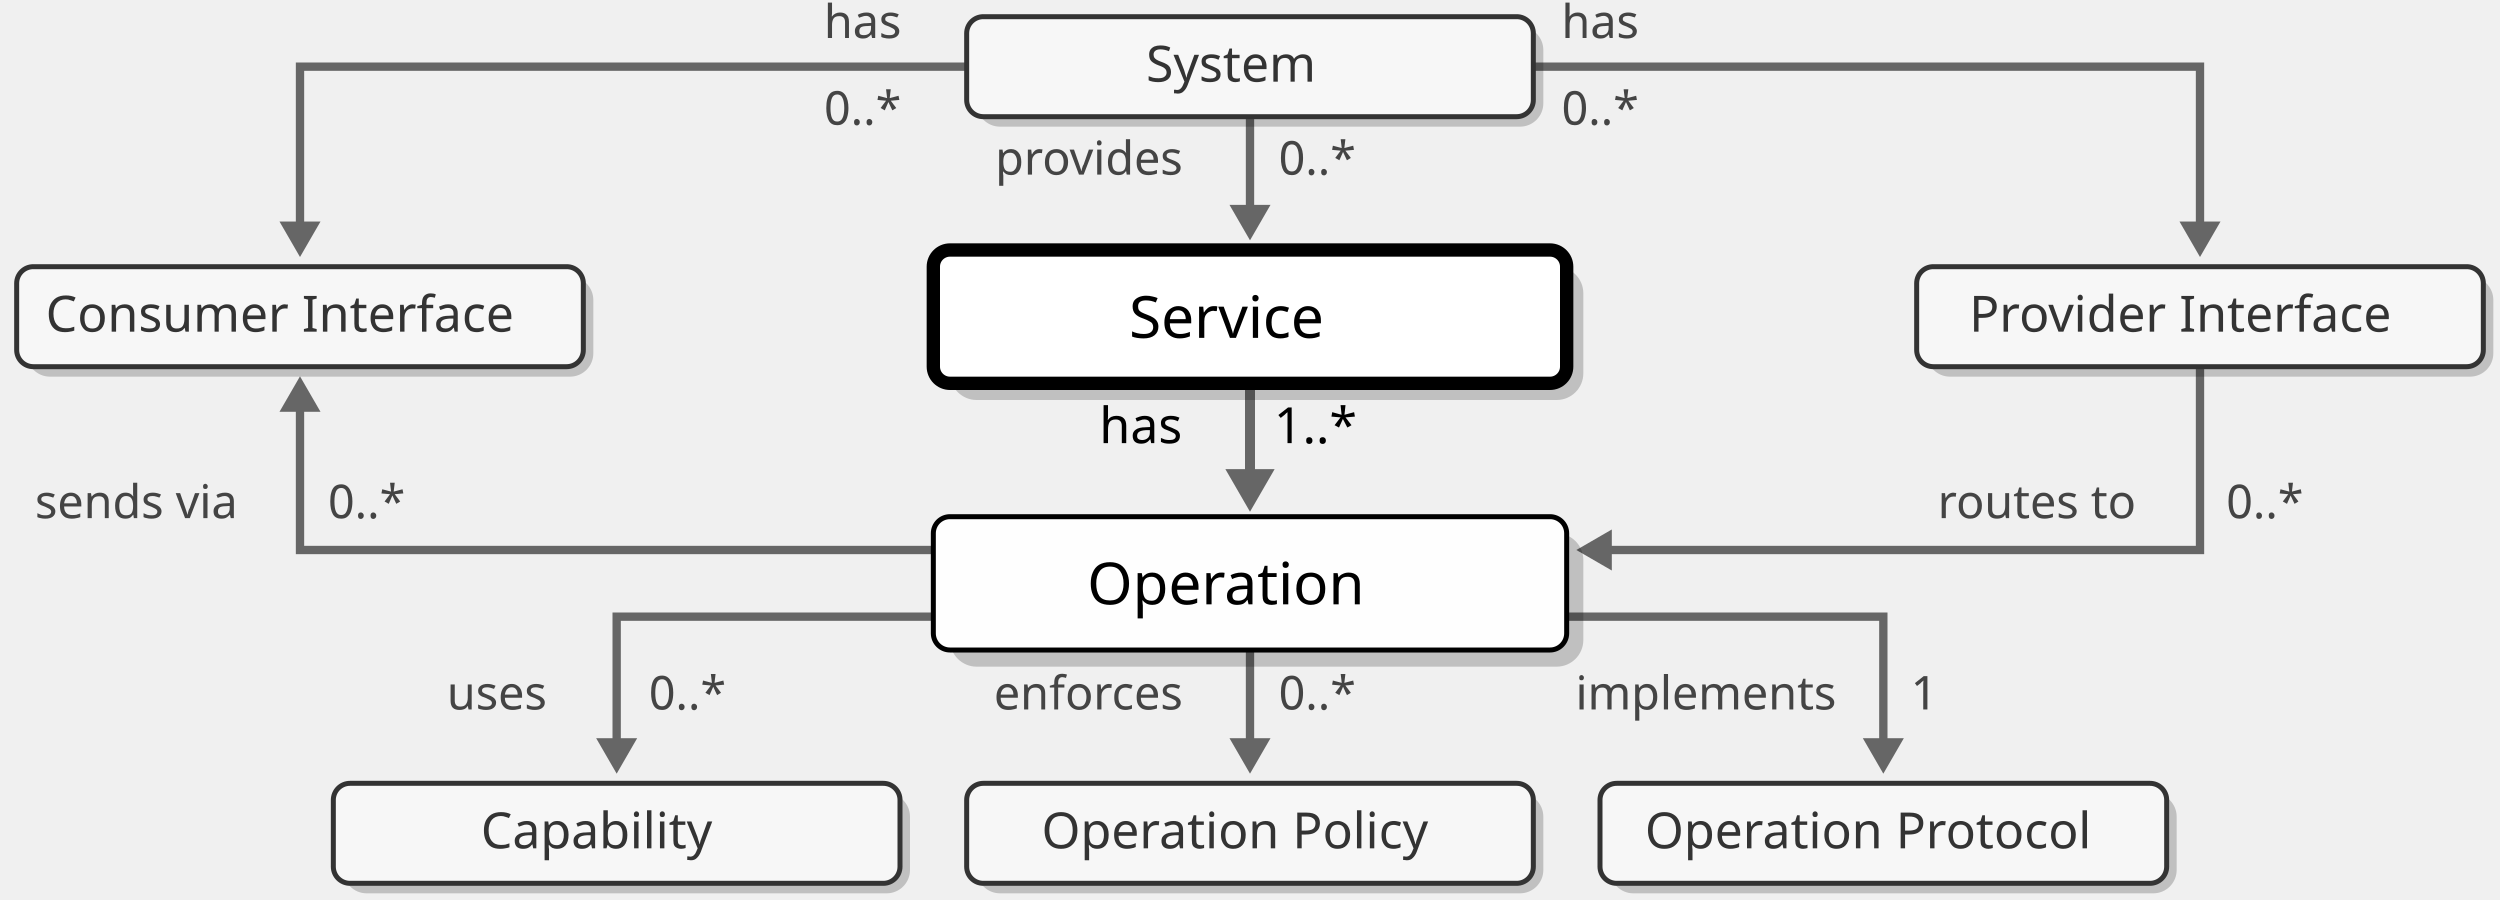
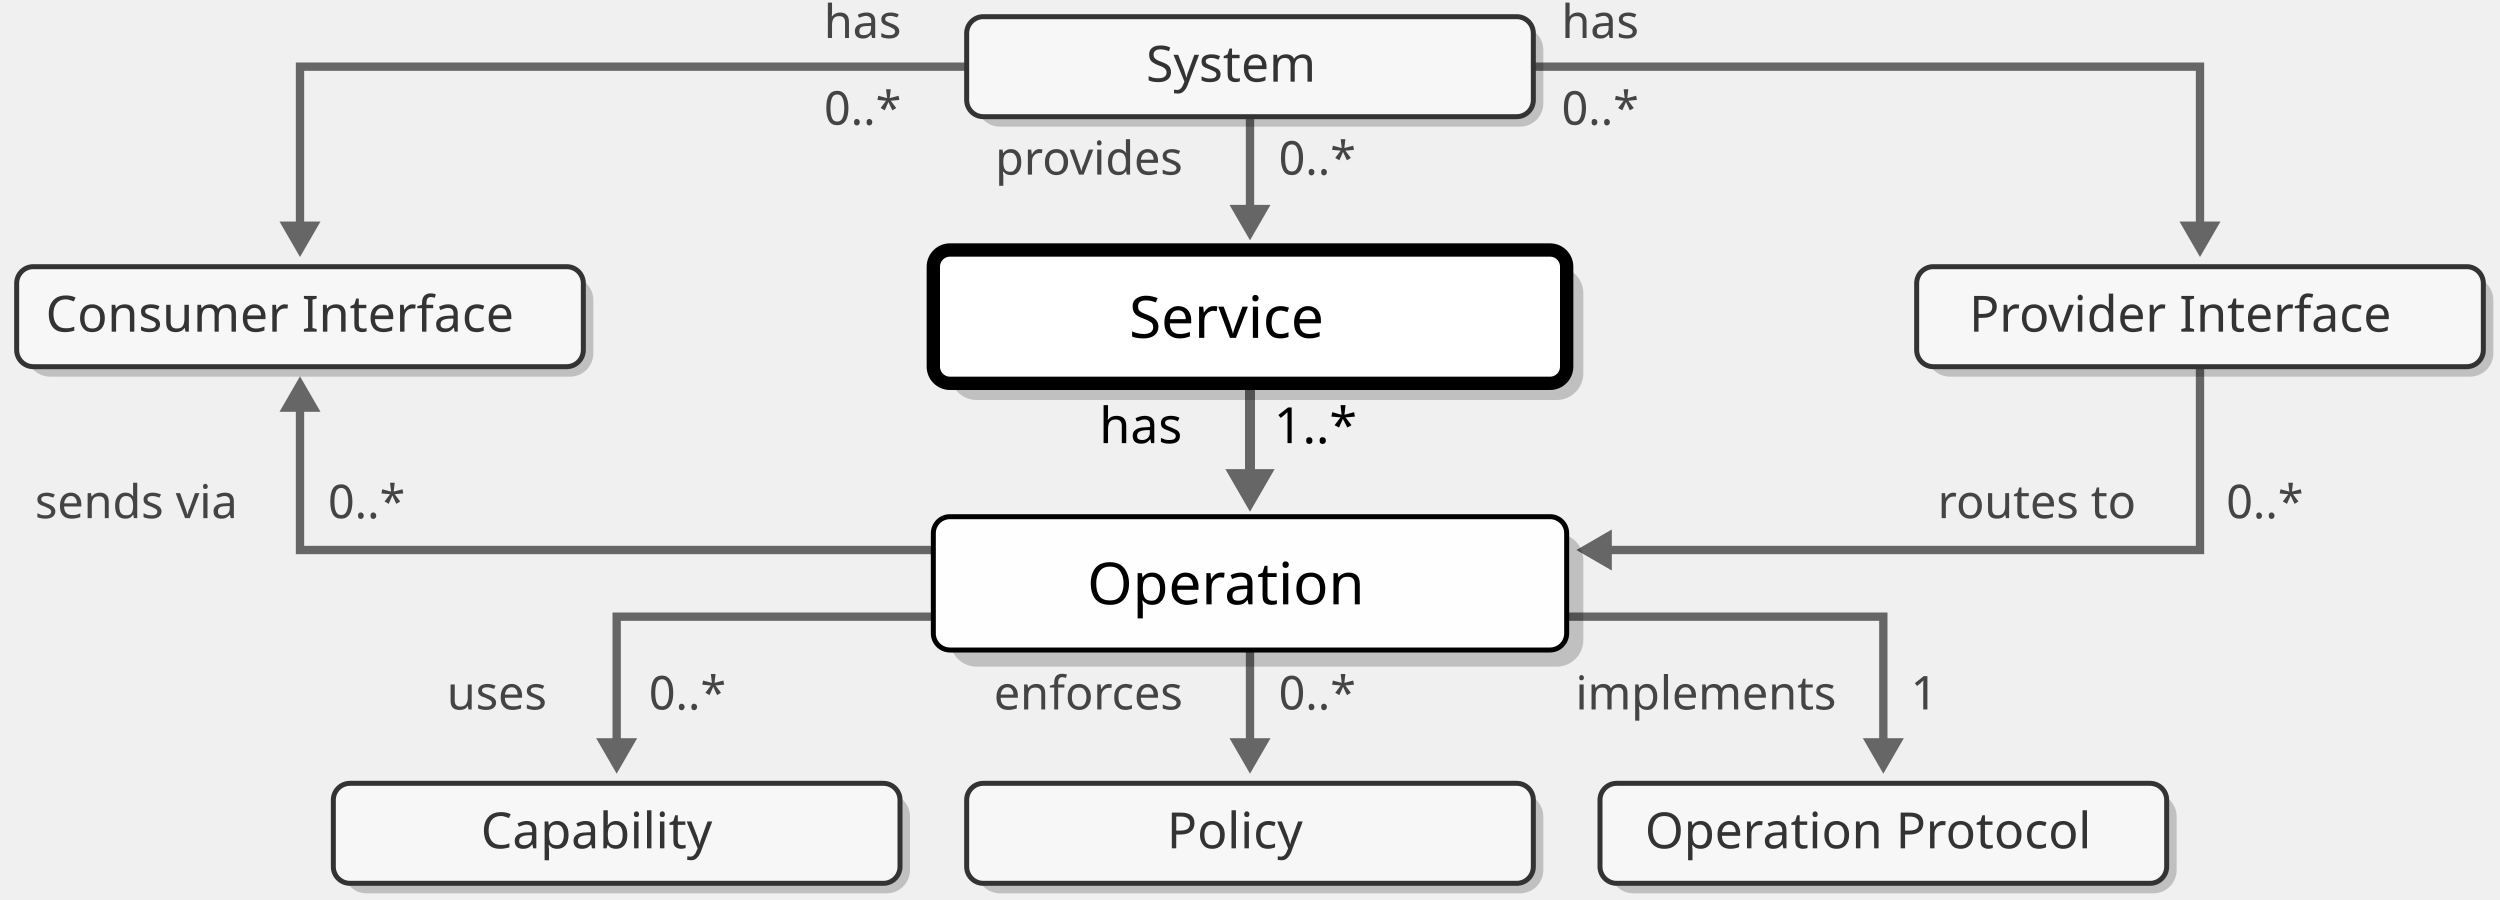
<svg xmlns="http://www.w3.org/2000/svg" xmlns:xlink="http://www.w3.org/1999/xlink" width="150mm" height="54mm" version="1.1" viewBox="0 0 150 54" id="svg162">
  <defs id="defs5">
    <marker id="a" overflow="visible" orient="auto">
      <path transform="scale(0.4)" d="M 5.77,0 -2.88,5 V -5 Z" fill="context-stroke" fill-rule="evenodd" stroke="context-stroke" stroke-width="1pt" id="path2" />
    </marker>
    <marker id="e" overflow="visible" orient="auto">
      <path transform="scale(0.4)" d="M 5.77,0 -2.88,5 V -5 Z" fill="context-stroke" fill-rule="evenodd" stroke="context-stroke" stroke-width="1pt" id="path824" />
    </marker>
    <marker id="a-2" overflow="visible" orient="auto">
      <path transform="scale(0.4)" d="M 5.77,0 -2.88,5 V -5 Z" fill="context-stroke" fill-rule="evenodd" stroke="context-stroke" stroke-width="1pt" id="path2-3" />
    </marker>
    <marker id="a-3" overflow="visible" orient="auto">
      <path transform="scale(0.4)" d="M 5.77,0 -2.88,5 V -5 Z" fill="context-stroke" fill-rule="evenodd" stroke="context-stroke" stroke-width="1pt" id="path2-2" />
    </marker>
    <marker id="a-8" overflow="visible" orient="auto">
      <path transform="scale(0.4)" d="M 5.77,0 -2.88,5 V -5 Z" fill="context-stroke" fill-rule="evenodd" stroke="context-stroke" stroke-width="1pt" id="path2-0" />
    </marker>
    <marker id="a-5" overflow="visible" orient="auto">
      <path transform="scale(0.4)" d="M 5.77,0 -2.88,5 V -5 Z" fill="context-stroke" fill-rule="evenodd" stroke="context-stroke" stroke-width="1pt" id="path2-22" />
    </marker>
    <marker id="a-0" overflow="visible" orient="auto">
      <path transform="scale(0.4)" d="M 5.77,0 -2.88,5 V -5 Z" fill="context-stroke" fill-rule="evenodd" stroke="context-stroke" stroke-width="1pt" id="path2-5" />
    </marker>
  </defs>
  <path d="M 132,22 V 33 H 96" marker-end="url(#a)" id="path1046" style="fill:none;stroke:#666666;stroke-width:0.5;stroke-miterlimit:4;stroke-dasharray:none" />
  <path d="M 75,39 V 45" marker-end="url(#a-0)" id="path20348" style="fill:none;stroke:#666666;stroke-width:0.5;stroke-miterlimit:4;stroke-dasharray:none;stroke-opacity:1;marker-end:url(#a-0)" />
  <path d="M 56,33 18,33 v -9" marker-end="url(#a)" id="path28453" style="fill:none;stroke:#666666;stroke-width:0.5;stroke-miterlimit:4;stroke-dasharray:none" />
  <use x="0" y="0" xlink:href="#path19139" id="use22278" transform="matrix(-1,0,0,1,150,-3.5e-7)" width="100%" height="100%" />
  <path d="m 56,37 h -19 v 8" marker-end="url(#a)" id="path19139" style="fill:none;stroke:#666666;stroke-width:0.5;stroke-miterlimit:4;stroke-dasharray:none" />
  <use x="0" y="0" xlink:href="#use1643" id="use5971" transform="translate(114)" width="100%" height="100%" />
  <path d="M 75,7 V 13" marker-end="url(#a-0)" id="use2317" style="fill:none;stroke:#666666;stroke-width:0.5;stroke-miterlimit:4;stroke-dasharray:none;stroke-opacity:1;marker-end:url(#a-0)" />
  <g id="use1643" transform="translate(-67,15)">
    <rect id="rect2418" x="68.6" y="1.6" width="34" height="6" rx="1.4" fill="none" opacity="0.913" stroke="#000000" stroke-linejoin="round" stroke-width="0.333" style="opacity:1;fill:#000000;fill-opacity:0.2;stroke:none;stroke-width:0.8;stroke-miterlimit:4;stroke-dasharray:none" />
    <rect id="rect2420" x="68" y="-7" width="34" height="6" rx="1" fill="none" opacity="0.913" stroke="#000000" stroke-linejoin="round" stroke-width="0.333" style="opacity:1;fill:#f7f7f7;fill-opacity:1;stroke:#333333;stroke-width:0.3;stroke-miterlimit:4;stroke-dasharray:none;stroke-opacity:1" transform="scale(1,-1)" />
  </g>
  <path d="m 75,23 2e-6,6" marker-end="url(#a)" id="path1361" style="fill:none;stroke:#666666;stroke-width:0.6;stroke-miterlimit:4;stroke-dasharray:none" />
  <rect id="rect935" x="57" y="16" width="38" height="8" rx="1.6" fill="none" opacity="0.913" stroke="#000000" stroke-linejoin="round" stroke-width="0.333" style="opacity:1;fill:#000000;fill-opacity:0.2;stroke:none;stroke-width:0.8;stroke-miterlimit:4;stroke-dasharray:none" />
  <path d="M 58,4 18,4 V 14" marker-end="url(#a)" id="path1363" style="fill:none;stroke:#666666;stroke-width:0.5;stroke-miterlimit:4;stroke-dasharray:none" />
  <rect id="rect1367" x="56" y="15" width="38" height="8" rx="1" fill="none" opacity="0.913" stroke="#000000" stroke-linejoin="round" stroke-width="0.333" style="opacity:1;fill:#ffffff;fill-opacity:1;stroke-width:0.8;stroke-miterlimit:4;stroke-dasharray:none" />
  <text x="78.162" y="26.588" style="font-size:3px;line-height:1.25;font-family:sans-serif;stroke-width:0.265" xml:space="preserve" id="text1371">
    <tspan x="73.278" y="26.588" stroke-width="0.265" id="tspan1369" style="text-align:end;text-anchor:end">has</tspan>
  </text>
  <text x="76.436" y="26.588" style="font-size:3px;line-height:1.25;font-family:sans-serif;stroke-width:0.265" xml:space="preserve" id="text1375">
    <tspan x="76.436" y="26.588" stroke-width="0.265" id="tspan1373">1..*</tspan>
  </text>
  <text x="74.958" y="20.272" font-size="3.5px" style="line-height:1.25;font-family:sans-serif;stroke-width:0.265" xml:space="preserve" id="text1387">
    <tspan x="74.958" y="20.272" font-size="3.5px" stroke-width="0.265" text-align="center" text-anchor="middle" id="tspan1385">Service</tspan>
  </text>
  <use x="0" y="0" xlink:href="#path1363" id="use9624" transform="matrix(-1,0,0,1,150,1.7000005e-7)" width="100%" height="100%" />
  <g id="use1917" transform="translate(35,-7.999998)">
    <rect id="rect10709" x="22" y="40" width="38" height="8" rx="1.6" fill="none" opacity="0.913" stroke="#000000" stroke-linejoin="round" stroke-width="0.333" style="opacity:1;fill:#000000;fill-opacity:0.2;stroke:none;stroke-width:0.8;stroke-miterlimit:4;stroke-dasharray:none" />
    <rect id="rect10711" x="21" y="39" width="38" height="8" rx="1" fill="none" opacity="0.913" stroke="#000000" stroke-linejoin="round" stroke-width="0.333" style="opacity:1;fill:#fefefe;fill-opacity:1;stroke-width:0.3;stroke-miterlimit:4;stroke-dasharray:none" />
  </g>
  <text x="74.915" y="36.259" font-size="3.5px" style="line-height:1.25;font-family:sans-serif;stroke-width:0.265" xml:space="preserve" id="text1323">
    <tspan x="74.915" y="36.259" font-size="3.5px" stroke-width="0.265" text-align="center" text-anchor="middle" id="tspan1321">Operation</tspan>
  </text>
  <text x="92.281" y="50.652" style="font-size:2.8px;line-height:1.25;font-family:sans-serif;stroke-width:0.265" xml:space="preserve" id="text1020">
    <tspan x="91.066" y="50.652" stroke-width="0.265" id="tspan1018" style="font-size:2.8px;text-align:end;text-anchor:end;fill:#444444;fill-opacity:1">implements</tspan>
  </text>
  <use x="0" y="0" xlink:href="#use1643" id="use14506" transform="translate(57,-15)" width="100%" height="100%" />
  <text x="75.031" y="4.898" font-size="3.5px" style="font-size:3px;line-height:1.25;font-family:sans-serif;stroke-width:0.265" xml:space="preserve" id="text11944">
    <tspan x="75.031" y="4.898" font-size="3.5px" stroke-width="0.265" text-align="center" text-anchor="middle" id="tspan11942" style="font-size:3px;fill:#333333;fill-opacity:1">System</tspan>
  </text>
  <text x="76.714" y="10.477" style="font-size:2.8px;line-height:1.25;font-family:sans-serif;stroke-width:0.265" xml:space="preserve" id="text2401">
    <tspan x="76.714" y="10.477" stroke-width="0.265" id="tspan2399" style="font-size:2.8px;fill:#444444;fill-opacity:1">0..*</tspan>
  </text>
  <text x="84.72" y="10.477" style="font-size:2.8px;line-height:1.25;font-family:sans-serif;stroke-width:0.265" xml:space="preserve" id="text1176">
    <tspan x="73.146" y="10.477" stroke-width="0.265" id="tspan1174" style="font-size:2.8px;text-align:end;text-anchor:end;fill:#444444;fill-opacity:1">provides</tspan>
  </text>
  <text x="67.837" y="2.282" style="font-size:2.8px;line-height:1.25;font-family:sans-serif;stroke-width:0.265" xml:space="preserve" id="text5311">
    <tspan x="56.263" y="2.282" stroke-width="0.265" id="tspan5309" style="font-size:2.8px;text-align:end;text-anchor:end;fill:#444444;fill-opacity:1">has</tspan>
  </text>
  <text x="93.691" y="2.282" style="font-size:2.8px;line-height:1.25;font-family:sans-serif;stroke-width:0.265" xml:space="preserve" id="text6275">
    <tspan x="93.691" y="2.282" stroke-width="0.265" id="tspan6273" style="font-size:2.8px;fill:#444444;fill-opacity:1">has</tspan>
  </text>
  <text x="61.447" y="7.48" style="font-size:2.8px;line-height:1.25;font-family:sans-serif;stroke-width:0.265" xml:space="preserve" id="text8931">
    <tspan x="56.263" y="7.48" stroke-width="0.265" id="tspan8929" style="font-size:2.8px;text-align:end;text-anchor:end;fill:#444444;fill-opacity:1">0..*</tspan>
  </text>
  <text x="17.959" y="19.898" font-size="3.5px" style="font-size:3px;line-height:1.25;font-family:sans-serif;stroke-width:0.265" xml:space="preserve" id="text9900">
    <tspan x="17.959" y="19.898" font-size="3.5px" stroke-width="0.265" text-align="center" text-anchor="middle" id="tspan9898" style="font-size:3px;fill:#333333;fill-opacity:1">Consumer Interface</tspan>
  </text>
  <text x="131.989" y="19.898" font-size="3.5px" style="font-size:3px;line-height:1.25;font-family:sans-serif;stroke-width:0.265" xml:space="preserve" id="text10877">
    <tspan x="131.989" y="19.898" font-size="3.5px" stroke-width="0.265" text-align="center" text-anchor="middle" id="tspan10875" style="font-size:3px;fill:#333333;fill-opacity:1">Provider Interface</tspan>
  </text>
  <text x="93.691" y="7.48" style="font-size:2.8px;line-height:1.25;font-family:sans-serif;stroke-width:0.265" xml:space="preserve" id="text11501">
    <tspan x="93.691" y="7.48" stroke-width="0.265" id="tspan11499" style="font-size:2.8px;fill:#444444;fill-opacity:1">0..*</tspan>
  </text>
  <text x="22.872" y="31.091" style="font-size:2.8px;line-height:1.25;font-family:sans-serif;stroke-width:0.265" xml:space="preserve" id="text13988">
    <tspan x="16.441" y="31.091" stroke-width="0.265" id="tspan13986" style="font-size:2.8px;text-align:end;text-anchor:end;fill:#444444;fill-opacity:1">sends via</tspan>
  </text>
  <text x="19.674" y="31.091" style="font-size:2.8px;line-height:1.25;font-family:sans-serif;stroke-width:0.265" xml:space="preserve" id="text13992">
    <tspan x="19.674" y="31.091" stroke-width="0.265" id="tspan13990" style="font-size:2.8px;fill:#444444;fill-opacity:1">0..*</tspan>
  </text>
  <use x="0" y="0" xlink:href="#use1643" id="use15041" transform="translate(19,31)" width="100%" height="100%" />
  <text x="36.96" y="50.898" font-size="3.5px" style="font-size:3px;line-height:1.25;font-family:sans-serif;stroke-width:0.265" xml:space="preserve" id="text15045">
    <tspan x="36.96" y="50.898" font-size="3.5px" stroke-width="0.265" text-align="center" text-anchor="middle" id="tspan15043" style="font-size:3px;fill:#333333;fill-opacity:1">Capability</tspan>
  </text>
  <use x="0" y="0" xlink:href="#use1643" id="use15047" transform="translate(57,31)" width="100%" height="100%" />
  <text x="75.257" y="50.898" font-size="3.5px" style="font-size:3px;line-height:1.25;font-family:sans-serif;stroke-width:0.265" xml:space="preserve" id="text15051">
-     <tspan x="75.257" y="50.898" font-size="3.5px" stroke-width="0.265" text-align="center" text-anchor="middle" id="tspan15049" style="font-size:3px;fill:#333333;fill-opacity:1">Operation Policy</tspan>
+     <tspan x="75.257" y="50.898" font-size="3.5px" stroke-width="0.265" text-align="center" text-anchor="middle" id="tspan15049" style="font-size:3px;fill:#333333;fill-opacity:1">Policy</tspan>
  </text>
  <use x="0" y="0" xlink:href="#use1643" id="use15053" transform="translate(95,31)" width="100%" height="100%" />
  <text x="113.257" y="50.898" font-size="3.5px" style="font-size:3px;line-height:1.25;font-family:sans-serif;stroke-width:0.265" xml:space="preserve" id="text15057">
    <tspan x="113.257" y="50.898" font-size="3.5px" stroke-width="0.265" text-align="center" text-anchor="middle" id="tspan15055" style="font-size:3px;fill:#333333;fill-opacity:1">Operation Protocol</tspan>
  </text>
  <text x="46.564" y="42.566" style="font-size:2.8px;line-height:1.25;font-family:sans-serif;stroke-width:0.265" xml:space="preserve" id="text19143">
    <tspan x="34.99" y="42.566" stroke-width="0.265" id="tspan19141" style="font-size:2.8px;text-align:end;text-anchor:end;fill:#444444;fill-opacity:1">uses</tspan>
  </text>
  <text x="76.714" y="42.566" style="font-size:2.8px;line-height:1.25;font-family:sans-serif;stroke-width:0.265" xml:space="preserve" id="text20352">
    <tspan x="76.714" y="42.566" stroke-width="0.265" id="tspan20350" style="font-size:2.8px;fill:#444444;fill-opacity:1">0..*</tspan>
  </text>
  <text x="84.72" y="42.566" style="font-size:2.8px;line-height:1.25;font-family:sans-serif;stroke-width:0.265" xml:space="preserve" id="text20356">
    <tspan x="73.146" y="42.566" stroke-width="0.265" id="tspan20354" style="font-size:2.8px;text-align:end;text-anchor:end;fill:#444444;fill-opacity:1">enforces</tspan>
  </text>
  <text x="94.536" y="42.566" style="font-size:2.8px;line-height:1.25;font-family:sans-serif;stroke-width:0.265" xml:space="preserve" id="text22282">
    <tspan x="94.536" y="42.566" stroke-width="0.265" id="tspan22280" style="font-size:2.8px;fill:#444444;fill-opacity:1">implements</tspan>
  </text>
  <text x="114.644" y="42.566" style="font-size:2.8px;line-height:1.25;font-family:sans-serif;stroke-width:0.265" xml:space="preserve" id="text22286">
    <tspan x="114.644" y="42.566" stroke-width="0.265" id="tspan22284" style="font-size:2.8px;fill:#444444;fill-opacity:1">1</tspan>
  </text>
  <text x="38.926" y="42.566" style="font-size:2.8px;line-height:1.25;font-family:sans-serif;stroke-width:0.265" xml:space="preserve" id="text29256">
    <tspan x="38.926" y="42.566" stroke-width="0.265" id="tspan29254" style="font-size:2.8px;fill:#444444;fill-opacity:1">0..*</tspan>
  </text>
  <text x="136.769" y="31.091" style="font-size:2.8px;line-height:1.25;font-family:sans-serif;stroke-width:0.265" xml:space="preserve" id="text1301">
    <tspan x="130.338" y="31.091" stroke-width="0.265" id="tspan1299" style="font-size:2.8px;text-align:end;text-anchor:end;fill:#444444;fill-opacity:1">routes to</tspan>
  </text>
  <text x="133.571" y="31.091" style="font-size:2.8px;line-height:1.25;font-family:sans-serif;stroke-width:0.265" xml:space="preserve" id="text1305">
    <tspan x="133.571" y="31.091" stroke-width="0.265" id="tspan1303" style="font-size:2.8px;fill:#444444;fill-opacity:1">0..*</tspan>
  </text>
</svg>
